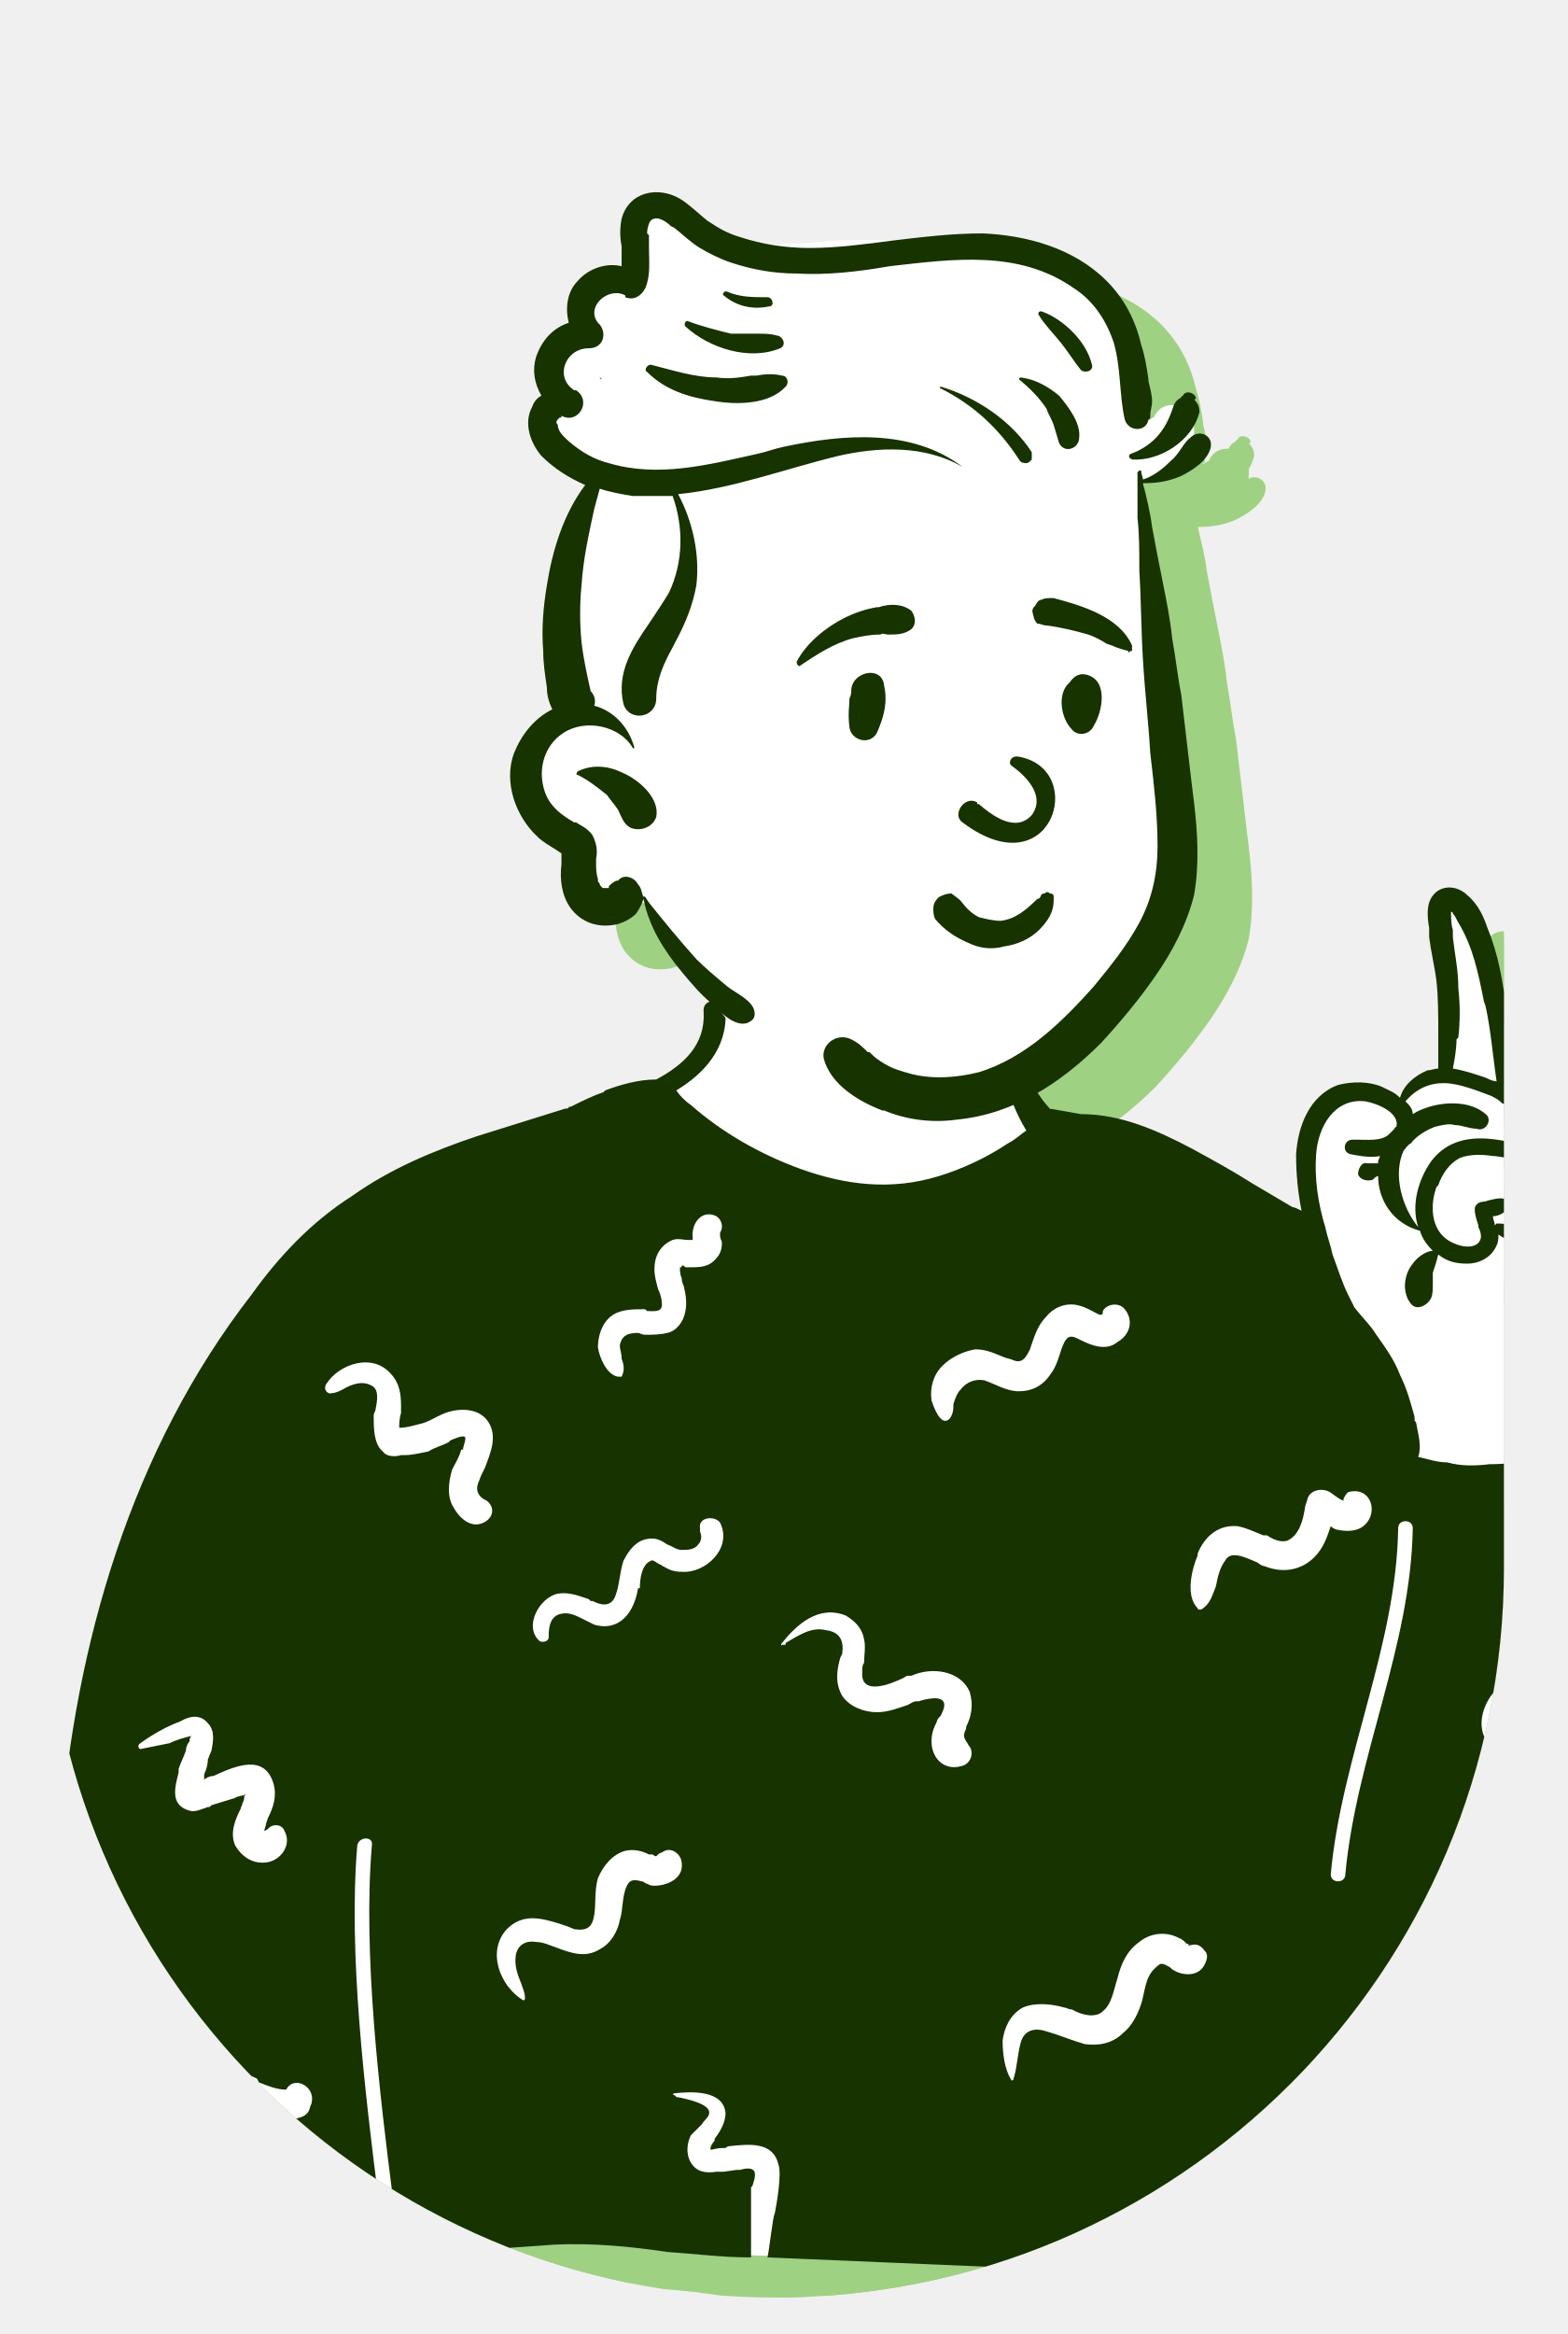
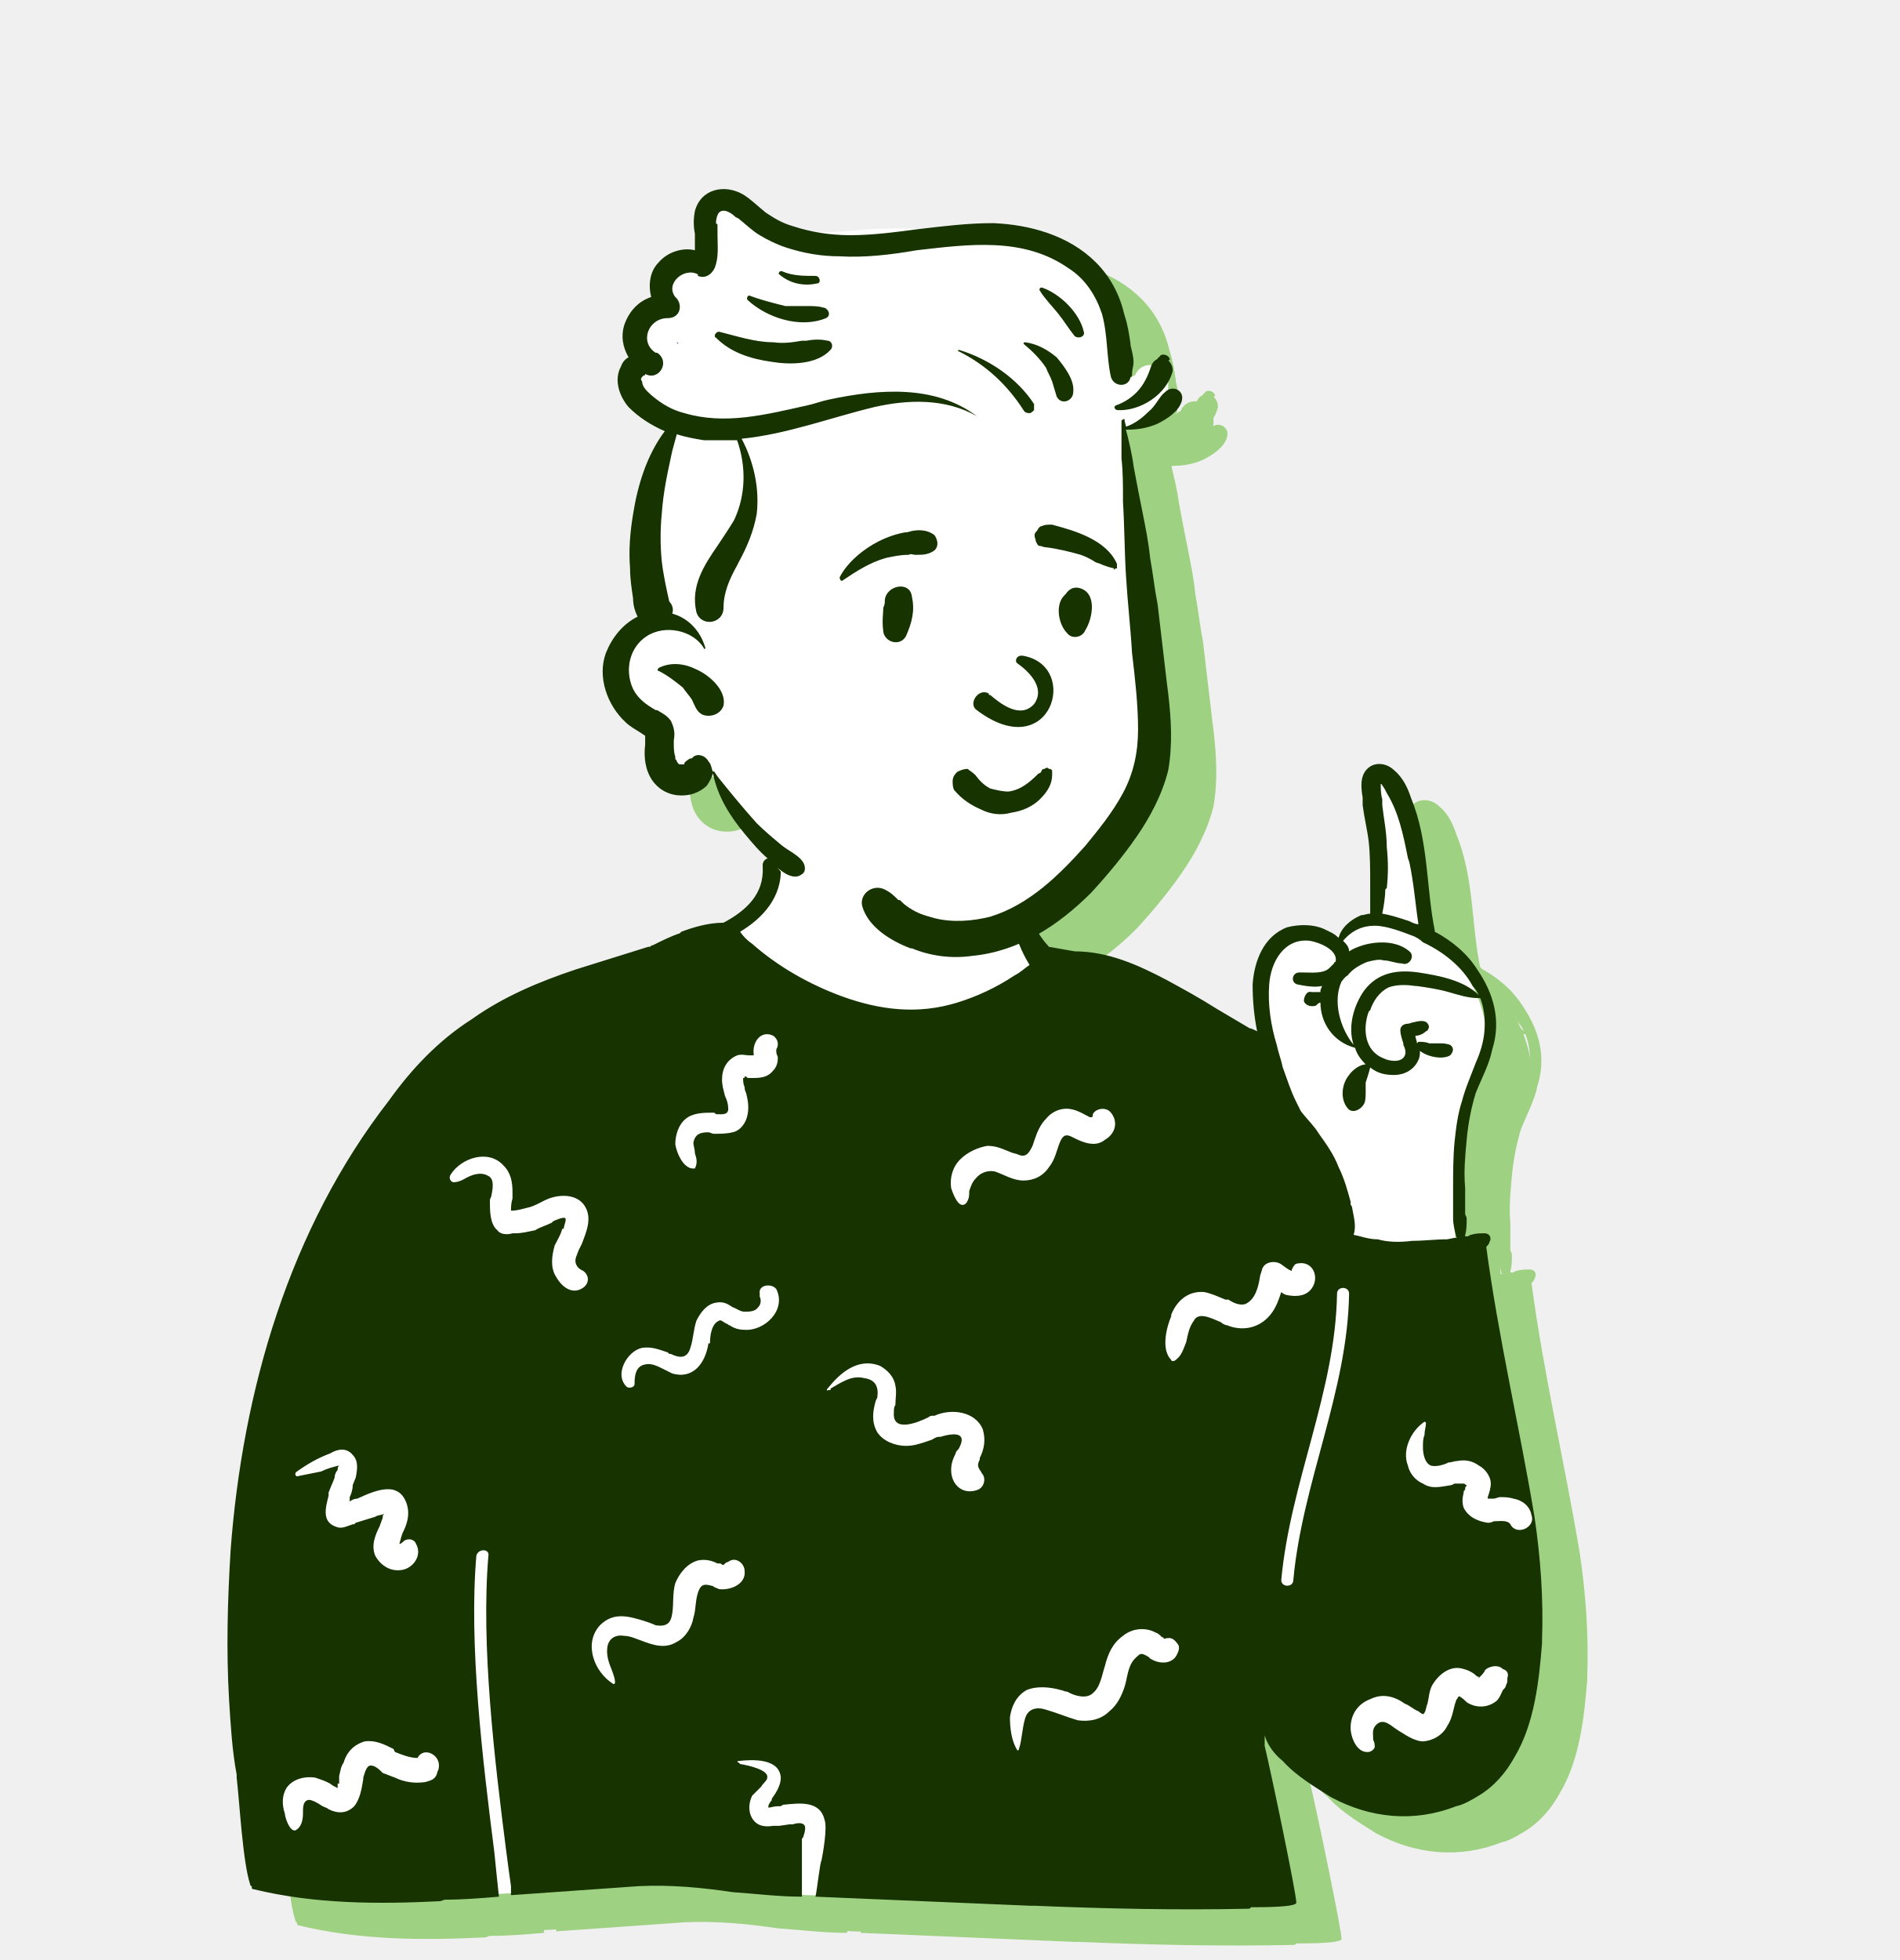
- <svg xmlns="http://www.w3.org/2000/svg" viewBox="0 -90 860 1280" width="860" height="1280">
+ <svg xmlns="http://www.w3.org/2000/svg" viewBox="-120 -110 1260 1300" width="1260" height="1300">
  <style>.k{fill:#163300}.b{fill:#FFFFFF}.ks{stroke:#163300}.bs{stroke:#FFFFFF}.s .k,.s .b{fill:#9FD182}</style>
  <defs>
    <clipPath id="c">
-       <path d="M25 -300H825V770A400 400 0 0 1 25 770Z" />
+       <rect x="-120" y="-110" width="1260" height="1300" />
    </clipPath>
  </defs>
  <g clip-path="url(#c)">
    <g class="s" transform="translate(30 24)">
      <g>
        <g transform="translate(0 459)">
          <path d="M784 98C774 70 782 34 760 10C754 6 751 9 748 15C747 24 743 54 756 54C758 73 757 92 753 111C743 109 736 114 729 118C724 120 718 122 712 121C686 116 678 144 678 166C677 177 676 203 671 214C649 168 603 147 559 137C552 135 546 133 542 128C505 114 523 66 506 38C479 5 447 -4 407 2C371 5 347 41 350 75C350 82 346 89 344 96C319 126 281 139 249 156C140 210 102 250 60 363C40 406 16 447 8 494C-1 549 -1 606 2 662C-4 663 3 705 8 720C10 725 14 729 20 729C31 734 56 756 67 755C104 753 140 756 175 754C213 752 251 745 289 746C356 748 308 752 377 755C421 757 580 733 624 737C659 744 676 732 670 695C668 681 662 649 683 648C693 649 701 659 708 665C774 713 841 678 846 598C856 530 870 514 840 447C744 196 889 230 791 113C783 120 785 102 784 98Z" transform="translate(39 -67)" class="b" stroke="none" />
          <path d="M774 4C769 -1 761 -2 756 3C751 8 752 16 753 22C753 23 753 23 753 24L753 27C754 35 756 43 757 51C758 60 758 70 758 80C758 85 758 90 758 95L758 96C758 97 758 98 758 99C756 99 754 100 752 100C745 103 739 108 737 115C734 112 731 111 727 109C720 106 711 106 703 108C687 114 681 131 680 146C680 157 681 167 683 177C681 176 679 175 678 175L656 162C645 155 634 149 623 143C604 133 584 124 562 124C562 124 545 121 545 121C542 118 540 115 538 112C534 103 532 93 528 84C527 81 522 83 521 85C517 96 520 109 525 119C527 124 529 128 532 133C529 135 526 138 522 140C510 148 497 154 484 158C458 166 433 163 408 154C386 146 365 134 348 119C345 117 342 114 340 111L340 111L340 111C355 102 368 88 367 68C366 60 354 60 355 68C356 86 344 97 329 105C319 105 309 108 301 111L300 112C294 114 288 117 282 120L281 120C281 121 280 121 279 121C263 126 247 131 231 136C207 144 183 154 162 169C140 183 122 202 107 223C41 308 10 415 2 521C0 554 -1 587 1 621C2 637 3 654 6 670L6 672C8 689 10 728 15 743C15 744 16 744 16 744C16 745 16 746 17 746C58 756 100 756 141 754L144 753C156 753 168 752 180 751C179 742 178 732 177 722C169 659 160 584 165 525C166 520 174 520 173 525C168 584 177 660 185 722C186 730 187 737 188 744L188 750C217 748 245 746 273 744C294 743 315 745 335 748C350 749 365 751 381 751C381 749 381 716 381 713L381 713C381 712 382 712 382 711C383 708 384 704 382 703C381 702 378 702 375 703C374 703 374 703 373 703L366 704C365 704 363 704 362 704L362 704C356 705 351 704 348 699C345 694 346 688 348 684C350 682 352 680 354 678C355 676 358 674 358 672C359 667 346 664 340 663L339 662C338 662 338 661 339 661C348 660 366 659 367 672C367 677 364 682 361 686L361 686C361 686 361 687 361 687C360 688 358 691 359 692C359 692 363 691 365 691L367 691C367 691 368 690 369 690C379 689 393 687 396 700C398 705 395 722 394 727L394 727C393 728 391 747 390 751L390 751C436 753 486 755 532 757L535 757C583 759 630 760 677 759L677 759C678 759 678 759 679 758C687 758 709 758 709 755C709 749 693 672 688 651L688 649C688 648 688 647 688 646C688 645 688 645 688 644C690 651 695 657 700 661C709 671 721 678 732 685C758 699 787 702 815 691C820 690 825 687 830 684C840 678 848 669 854 658C867 636 870 608 872 583L872 581C873 553 871 526 867 499C857 439 843 380 835 320C836 319 837 318 837 317C839 314 837 311 834 311C831 311 828 311 825 312C824 312 823 313 823 313C822 313 822 313 821 313L821 312C822 309 822 305 822 301C822 300 821 299 821 298C821 292 821 287 821 281C820 270 821 260 822 249C823 238 825 228 828 218C832 208 837 199 839 189C845 170 840 152 829 136C822 125 812 117 801 111C795 82 797 51 785 22C783 16 780 9 774 4ZM765 13L765 13C765 13 766 13 766 14C767 15 768 17 769 19C777 32 780 47 783 62L784 65C787 79 788 93 790 106C788 106 786 105 784 104C778 102 772 100 766 99C767 94 768 88 768 83L769 82C770 73 770 64 769 55C769 45 767 36 766 27L766 26C766 25 766 24 766 23C765 20 765 16 765 13C765 13 765 13 765 13ZM761 107C753 107 746 110 740 117C742 119 744 121 744 124C747 122 750 121 753 120C763 117 776 117 784 124C788 127 784 134 779 132C775 132 771 130 767 130C764 129 760 130 756 131C751 133 746 136 743 140C741 141 740 143 739 144C733 157 738 175 747 186C743 174 747 160 754 150C763 138 776 136 790 138L790 138C803 140 820 143 830 153C829 151 828 149 826 147C819 134 806 124 793 118C791 116 789 115 787 114C779 111 769 107 761 107ZM691 146C692 131 701 115 718 117C724 118 737 123 735 131C735 131 734 131 734 132C733 133 732 134 731 135C727 139 719 138 713 138C713 138 712 138 711 138L711 138C706 138 705 145 710 146C715 147 721 148 726 147C726 148 725 149 725 150C725 150 725 151 725 151C723 151 721 151 719 151C716 150 714 154 714 157C715 160 719 161 722 160C723 159 724 158 725 158C725 171 733 184 748 188C748 188 748 188 748 188C749 192 752 196 755 199C751 199 746 203 744 206C739 212 738 222 743 228C746 232 752 229 754 225C755 223 755 220 755 217C755 215 755 213 755 211C756 208 757 205 758 201C763 205 768 206 774 206C780 206 787 203 790 196C791 194 791 192 791 190C796 194 806 196 811 193C813 191 814 188 811 186C808 185 806 185 803 185L801 185C800 185 798 185 797 185C795 184 792 184 790 184C790 184 789 185 789 185C789 183 788 182 788 180C790 180 793 179 795 177C796 177 797 175 797 174C796 169 791 170 787 171C786 171 784 172 783 172L783 172C780 172 778 174 778 176C778 179 779 182 780 185C780 185 780 186 780 186C781 188 782 191 781 193C779 198 771 197 767 195C754 190 753 175 757 164L758 163C760 157 764 151 770 148C775 146 782 146 788 147L789 147C796 148 803 149 810 151C817 153 823 155 830 155C830 155 830 155 831 155C833 160 834 166 834 172C834 181 832 189 828 198C825 206 821 215 819 223C816 232 815 241 814 250C813 260 813 271 813 281C813 287 813 292 813 298L813 298C813 299 813 300 813 301C813 305 814 309 815 313C815 313 815 314 816 314C815 314 814 314 814 314L809 315C801 315 794 316 786 316C778 317 770 317 763 315C757 315 752 313 747 312C749 306 747 300 746 294C746 294 746 293 745 292L745 290C743 283 741 275 737 267C734 259 729 252 724 245L724 245L722 242C719 238 715 234 712 230C711 228 710 226 709 224C705 216 703 209 700 201C699 196 697 191 696 186C692 173 690 159 691 146ZM349 192C348 184 354 176 362 180C365 182 366 186 364 189L364 189C364 190 364 190 364 190L364 190C364 191 364 192 365 194L365 195C365 198 364 201 362 203C358 208 353 208 347 208L346 208C346 208 345 208 345 208C344 207 344 207 343 207C343 208 343 208 342 208C342 210 342 212 343 214C343 215 343 216 344 218C345 222 346 227 345 232C344 238 340 243 335 244C331 245 327 245 323 245C321 245 320 244 319 244C314 244 310 245 309 251C309 253 310 255 310 258C311 261 312 264 310 268C310 268 309 268 308 268C302 267 298 258 297 252C297 246 299 239 304 235C309 231 316 231 322 231L322 231C323 231 323 231 324 232C328 232 333 233 332 227C332 225 331 222 330 220C329 216 328 213 328 209C328 202 331 196 338 193C341 192 344 193 346 193L348 193C349 193 349 193 349 193C349 193 349 192 349 192L349 192ZM561 229C554 227 547 230 543 235C539 239 537 244 535 250L534 253C532 257 530 261 525 259C523 258 521 258 519 257C514 255 510 253 504 253C498 254 491 257 486 262C481 267 479 274 480 281L480 281C481 284 485 296 490 291C492 288 492 286 492 283C493 280 494 277 496 275C499 271 504 269 509 270C515 272 521 276 528 276C535 276 541 273 545 267C549 262 550 256 552 251L552 251C554 246 556 245 560 247L562 248C568 251 576 254 582 249C589 245 591 237 586 231C583 227 576 228 574 232C574 233 574 234 573 234C573 234 572 234 572 234C568 232 565 230 561 229ZM183 266C173 255 155 261 148 272C146 275 149 278 151 277C153 277 155 276 157 275C162 272 168 270 173 273C177 275 176 281 175 286C175 287 174 288 174 289L174 290C174 296 174 305 179 309C181 312 186 312 189 311L191 311C195 311 199 310 204 309C207 307 211 306 215 304L216 303C216 303 216 303 216 303C218 302 223 300 224 301C225 302 223 306 223 308C223 308 223 308 222 308C221 312 219 315 217 319C215 326 214 334 218 340C222 347 229 352 236 347C240 344 240 339 236 336C234 335 232 334 231 331C230 328 232 325 233 322L235 318C238 310 242 301 237 293C232 285 221 285 213 288C208 290 204 293 199 294C195 295 192 296 188 296C188 294 188 291 189 288C189 287 189 285 189 284C189 277 188 271 183 266ZM686 336C687 330 694 329 698 331C700 332 703 335 706 336L706 335C707 333 708 331 710 331C721 329 725 342 718 349C714 353 708 353 703 352C702 352 700 351 699 350C697 356 695 362 690 367C683 374 673 376 663 372C662 372 660 371 659 370C652 367 644 363 641 369C638 373 637 378 636 383L636 383C634 388 633 392 629 395C628 396 626 396 626 395C619 388 623 373 626 366L626 365C630 355 638 349 648 350C653 351 657 353 662 355C663 355 663 355 664 355C667 357 671 359 675 358C682 355 684 346 685 339L686 336ZM364 348C361 344 352 345 353 351L353 353C354 355 354 358 352 360C350 363 346 363 343 363C340 363 338 361 335 360C332 358 329 356 324 357C318 358 314 363 311 369C309 375 309 381 307 387C305 394 300 394 294 391L293 391C292 390 292 390 292 390C286 388 281 386 275 387C265 389 256 405 265 413C267 414 270 413 270 411L270 410C270 405 271 399 277 398C281 397 285 399 289 401C291 402 293 403 295 404C309 408 317 397 319 384L320 384C320 379 321 371 326 369C327 368 329 370 331 371C332 371 332 372 333 372C336 374 339 375 343 375C356 376 371 362 364 348ZM744 351C744 346 736 346 736 351C735 416 705 476 699 541C699 546 707 546 707 541C713 476 743 416 744 351ZM398 414C406 404 418 393 433 399C438 402 442 406 443 412C444 416 443 421 443 425C442 426 442 428 442 430C441 443 457 437 465 433C466 432 467 432 468 432L469 432C480 427 496 429 501 441C503 448 502 454 499 460L499 461C497 465 498 466 499 468C500 469 500 470 501 471C503 474 502 479 498 481C488 485 480 478 480 468C480 464 481 461 483 457C483 456 484 455 485 454C486 452 487 450 487 448C487 442 476 445 473 446L472 446C470 446 469 447 467 448C461 450 456 452 450 452C443 452 435 449 431 443C427 436 428 429 430 422L431 420C432 413 430 408 422 407C414 405 407 410 400 414C400 414 400 415 400 415L398 415C398 416 397 415 398 414ZM795 437C795 436 794 436 794 436C785 442 779 455 783 465C784 470 788 475 793 477C799 481 805 479 812 478L814 477C816 477 818 477 820 477C821 477 821 478 822 478C822 479 821 479 821 480L821 481C820 482 820 482 820 483C819 487 819 490 820 493C823 499 829 502 836 503C837 503 838 503 840 502C844 502 849 501 851 504C855 512 868 506 865 498C864 492 859 488 853 487C850 486 847 486 844 486C843 486 841 487 840 487L839 487C839 487 839 487 838 487C837 487 836 487 836 487L836 486C836 486 836 486 836 486C837 483 838 480 838 477C838 472 834 467 830 465C826 462 821 461 816 462C814 462 812 463 810 463C806 465 801 466 798 465C794 463 793 457 793 453C793 450 793 447 794 445C794 442 795 439 795 437ZM68 457C73 454 79 453 83 458C87 462 86 468 85 473L83 478C83 481 82 484 81 486C81 487 81 488 81 489C82 488 84 487 86 487C99 481 114 475 119 491C121 498 119 504 116 510L115 513C115 514 114 516 114 517C114 517 114 517 114 517C115 517 116 516 117 515L117 515C120 513 124 514 125 517C129 524 124 532 117 534C109 536 102 532 98 525C95 518 98 511 101 505C101 504 102 503 102 502L102 502C103 500 103 499 103 498L104 497C102 498 99 498 98 499L85 503L84 504C84 504 83 504 83 504C80 505 76 507 73 506C62 503 65 493 67 485L67 483C68 480 70 476 71 473C71 471 72 469 73 468C73 467 73 466 74 465C70 466 66 467 62 469C57 470 52 471 47 472C45 473 44 470 46 469C53 464 60 460 68 457ZM332 529C337 525 343 530 343 535C344 544 333 548 326 547C324 546 323 546 322 545C318 544 315 543 313 547C310 553 311 560 309 566C308 572 304 579 298 582C290 587 282 584 274 581C271 580 267 578 263 578C257 577 253 580 252 585C251 591 253 596 255 601C256 604 257 606 257 609C257 609 257 610 256 610C243 602 236 583 247 571C256 562 266 565 276 568C279 569 282 570 284 571L284 571C291 572 294 570 295 563C296 557 295 550 297 543C300 536 305 530 312 528C317 527 321 528 325 530L327 530C327 530 328 531 329 531L330 530C330 530 331 529 332 529ZM616 576C609 572 600 573 594 578C587 583 584 590 582 598C580 604 579 612 574 616C570 620 562 618 557 615C555 615 554 614 553 614C546 612 537 611 530 614C523 618 520 625 519 632C519 639 520 648 524 654C524 654 525 654 525 653C527 647 527 640 529 633C531 626 537 625 543 627C550 629 557 632 564 634C571 635 579 634 585 628C590 624 593 618 595 612C597 606 597 598 602 593C603 592 605 590 606 590C608 590 609 591 611 592C611 592 612 593 612 593C618 597 627 597 630 590C631 588 632 585 630 583C627 579 625 579 621 580C621 579 621 579 620 579L620 579C619 578 617 576 616 576ZM835 600C838 598 843 597 846 600C849 601 850 603 849 606L849 606L849 608C849 609 848 611 848 611C848 612 847 613 846 614C845 616 844 619 842 621C836 626 828 626 822 622C821 621 819 619 817 618C817 618 817 618 816 619C816 620 815 620 815 621C813 626 813 632 809 638C806 644 799 648 792 648C786 647 782 644 777 641L774 639L774 639C770 636 766 633 762 637C759 640 760 643 760 647C761 649 761 650 761 652C760 654 758 655 757 655C749 656 745 645 745 639C745 630 750 623 758 620C766 616 774 618 781 623C784 624 787 627 790 628C791 629 793 630 793 630C795 629 795 625 796 623L796 623C797 619 797 615 799 611C803 604 811 597 820 600C824 601 827 603 829 605L830 605C830 605 830 605 830 605L830 606C832 604 834 602 834 601L835 600ZM111 655L110 653C104 650 98 647 91 648C84 650 79 655 77 662C75 665 75 667 74 671C74 672 74 674 74 676L73 676C73 677 73 678 73 679C71 678 69 677 68 676L66 675C64 674 61 673 58 672C51 671 43 673 39 679C36 684 36 690 38 696L38 696C38 698 41 708 45 707C49 705 50 700 50 696L50 696C50 696 50 695 50 695C50 692 50 688 53 687C55 686 60 689 63 691C65 692 66 692 67 693C73 696 79 696 84 691C88 686 89 679 90 673L90 672C91 669 92 664 95 664C98 664 101 667 103 669C106 670 108 671 111 672C117 675 124 676 131 675C135 674 138 673 139 669C139 668 140 667 140 666C142 657 130 651 126 659C121 659 116 657 111 655Z" transform="translate(31 -62)" class="k" fill-rule="evenodd" stroke="none" />
        </g>
      </g>
      <g transform="translate(225 0)">
        <g>
          <g>
            <path d="M361 120C361 108 344 103 339 115C338 115 338 115 338 116C339 114 336 117 335 117C335 117 335 117 334 117C331 87 320 55 291 39C252 20 206 16 163 18C141 20 116 23 96 12C90 9 85 3 78 1C56 -5 47 17 50 36C40 36 31 41 27 49C25 54 25 60 23 65C17 77 8 87 13 102C4 112 9 127 16 137C20 142 24 147 26 152C29 158 25 164 23 169C7 206 8 247 17 285C0 292 -5 315 6 329C10 334 14 336 19 339C26 343 21 358 23 365C26 382 41 392 57 381C66 380 74 408 81 415C86 421 91 426 96 431C112 471 192 492 232 490C274 485 302 450 326 418C338 402 346 383 348 362C351 342 350 321 348 300C344 257 338 194 333 149C348 148 362 135 361 120L361 120Z" transform="translate(69 24)" class="b" stroke="none" />
            <path d="M0 0C0 0 0 1 1 1C1 1 1 1 1 1C1 0 0 0 0 0" transform="translate(104 117)" fill="#4F66AF" stroke="none" />
            <path d="M1 1C1 1 0 0 0 0C0 0 0 0 0 0C0 0 1 1 1 1" transform="translate(103 118)" fill="#4F66AF" stroke="none" />
            <path d="M93 4C81 -3 65 0 61 15C60 20 60 25 61 30C61 34 61 37 61 41C53 39 43 42 37 49C31 55 30 64 32 72C23 75 17 82 14 91C12 98 13 105 17 112C15 113 13 115 12 118C7 127 11 138 17 145C24 152 32 157 41 161C29 177 23 197 20 216C18 228 17 240 18 252C18 259 19 265 20 272L20 272C20 276 21 280 23 284C13 289 6 298 2 308C-4 324 3 343 15 354C18 357 22 359 25 361L28 363C28 364 28 366 28 368L28 369C27 377 28 386 33 393C39 401 48 404 58 402C62 401 66 399 69 396C71 393 72 391 73 388C76 403 84 416 94 428C99 434 104 440 110 445L110 446C111 446 112 447 112 447C117 452 124 458 130 456C132 455 134 454 134 451C134 444 124 440 119 436C113 431 107 426 102 421C93 411 84 400 76 390L74 387C73 386 73 387 73 387C72 385 72 382 70 380C68 376 62 374 59 378L58 378C56 379 55 380 54 381L54 382C54 382 54 382 53 382L53 382C53 382 53 382 53 382C53 382 52 382 52 382L51 382L51 382C50 382 49 380 49 380C49 379 48 379 48 378L48 377C47 374 47 371 47 368L47 366C48 361 47 357 45 353C42 349 39 348 36 346L35 346C28 342 23 338 20 332C14 319 18 304 29 297C41 289 60 293 67 305C67 306 68 305 68 305C65 294 57 285 46 282C47 279 46 276 44 274C42 265 40 256 39 247C38 237 38 226 39 216C40 201 43 188 46 174L49 163C55 165 61 166 67 167C74 167 82 167 89 167C95 184 95 203 87 220C84 225 80 231 76 237C67 250 58 264 62 281C65 291 80 289 80 278C80 268 84 259 89 250L90 248C96 237 100 227 102 216C104 199 100 181 92 166C122 163 151 152 180 145C202 140 227 139 248 151C248 151 248 151 248 151C220 130 183 133 150 140C145 141 140 143 135 144C108 150 81 157 54 149C46 147 39 143 32 137C30 135 26 132 26 128C25 127 25 126 26 125C27 124 27 124 27 124C28 124 28 124 28 123C37 128 45 115 36 109L35 109C24 102 30 86 43 86L43 86C51 86 53 78 49 73L48 72C41 63 54 52 63 57L63 58C68 60 72 57 74 53C77 46 76 38 76 31C76 29 76 26 76 24L75 23C75 20 76 17 77 16C80 13 85 16 88 19L90 20C95 24 99 28 104 31C109 34 115 37 121 39C133 43 145 45 157 45C173 46 191 44 208 41C243 37 279 32 309 53C320 60 327 71 331 83C335 97 334 112 337 125C339 132 349 132 350 125C351 125 351 124 351 123C351 120 352 118 352 115C352 112 351 108 350 104L350 103C349 96 348 90 346 84C343 71 337 59 327 49C309 31 283 24 259 23C242 23 226 25 209 27C194 29 179 31 164 31C151 31 138 29 126 25C119 23 114 20 108 16C103 12 98 7 93 4ZM119 55C117 54 116 57 117 57C124 63 133 65 142 63C145 63 144 58 141 58C133 58 126 58 119 55ZM292 66C290 65 289 67 290 68C293 73 298 78 302 83C306 88 309 93 313 98C316 100 320 98 319 95C316 82 303 70 292 66ZM96 74C95 73 96 71 97 71C105 74 113 76 121 78C126 78 131 78 136 78C139 78 143 78 146 79C149 79 152 84 148 86C131 93 109 86 96 74ZM75 99C73 98 75 95 77 95C89 98 101 102 113 102C120 103 126 102 132 101L135 101C140 100 145 100 149 101C152 101 153 105 151 107C142 117 124 117 112 115C98 113 85 109 75 99ZM280 102L280 102C279 102 279 103 279 103C285 108 290 113 294 119C295 122 297 125 298 128C299 131 300 135 301 138C304 144 312 141 312 135C313 127 306 118 301 112C295 107 288 103 280 102ZM236 107C236 107 235 108 236 108C254 117 268 130 279 147C280 149 282 149 283 149C284 149 285 148 285 148L286 147C286 146 286 144 286 143C275 126 256 113 236 107ZM369 112C370 109 375 110 376 113L376 113C376 114 376 114 375 114C377 116 378 118 378 121C374 137 356 148 341 147C339 146 339 145 340 144C346 142 352 138 356 133C360 128 362 123 364 117C365 115 366 114 368 113C368 113 368 112 369 112ZM373 135C378 130 386 134 384 141C382 148 374 153 368 156C361 159 355 160 347 160L347 160C349 168 351 176 352 184C354 195 356 205 358 215C360 225 362 235 363 245C365 256 366 266 368 276C370 293 372 310 374 327L375 335C377 352 378 369 375 386C371 402 363 417 354 430C345 443 335 455 324 467C302 489 276 506 245 509C231 511 217 509 205 504L204 504C191 499 176 490 172 476C170 468 179 461 187 465C191 467 193 469 196 472L197 472C199 474 200 475 203 477C209 481 213 482 220 484C232 487 245 486 257 483C283 475 303 455 320 436C329 425 338 414 345 401C352 388 355 374 355 359C355 342 353 325 351 308C350 291 348 274 347 257C346 241 346 224 345 208L345 205C345 197 345 188 344 179C344 177 344 175 344 173C344 167 344 160 344 154C345 153 345 153 346 153C346 155 347 157 347 158C347 158 347 158 347 158C353 156 358 152 362 148C367 144 369 138 373 135ZM37 318C45 314 54 315 62 319L62 319C71 323 82 333 80 343C78 349 71 351 66 349C62 347 61 343 59 339C57 336 55 334 53 331C48 327 43 323 37 320C36 320 36 319 37 318Z" transform="translate(55 15)" class="k" fill-rule="evenodd" stroke="none" />
          </g>
        </g>
        <g transform="translate(159 186)">
          <g>
            <path d="M141 0L139 0C138 0 136 0 134 1C133 1 132 2 131 4C129 6 129 7 130 10C130 11 131 13 132 14C134 14 135 15 137 15C145 16 153 18 160 20C163 21 167 23 170 25L173 26C175 27 178 28 182 29C182 29 182 30 182 30C183 29 183 29 184 29L184 29C184 28 184 28 184 26C177 10 156 4 141 0ZM44 5L45 5C51 3 58 3 63 7C65 10 66 14 63 17C59 20 55 20 50 20C49 20 47 19 46 20C40 20 36 21 31 22C20 25 11 31 2 37C1 38 0 36 0 35C5 25 16 16 26 11C32 8 38 6 44 5ZM30 50C31 40 47 37 48 48C50 57 48 65 44 74C40 81 30 78 29 71C28 63 29 59 29 55C30 53 30 52 30 50ZM159 42C155 41 152 43 150 46C150 46 150 46 149 47C143 53 145 66 151 72C154 76 161 75 163 70C168 62 171 45 159 42ZM129 119C137 108 125 97 118 92C116 91 117 86 122 87C160 94 140 160 91 123C85 119 92 108 99 112C99 113 99 113 100 113C107 119 120 129 129 119ZM94 189C87 186 81 182 76 176C75 174 75 172 75 170C75 167 77 165 78 164C80 163 82 162 85 162C86 163 88 164 90 166L90 166C93 170 96 173 100 175C104 176 108 177 112 177C120 176 126 171 132 165C133 165 134 164 134 163C135 162 135 162 136 162C137 161 138 161 139 162C140 162 140 162 141 163C141 164 141 165 141 166C141 172 138 177 133 182C128 187 121 190 114 191C107 193 100 192 94 189Z" transform="translate(53 52)" class="k" fill-rule="evenodd" stroke="none" />
          </g>
        </g>
      </g>
    </g>
    <g>
      <g transform="translate(0 459)">
        <path d="M784 98C774 70 782 34 760 10C754 6 751 9 748 15C747 24 743 54 756 54C758 73 757 92 753 111C743 109 736 114 729 118C724 120 718 122 712 121C686 116 678 144 678 166C677 177 676 203 671 214C649 168 603 147 559 137C552 135 546 133 542 128C505 114 523 66 506 38C479 5 447 -4 407 2C371 5 347 41 350 75C350 82 346 89 344 96C319 126 281 139 249 156C140 210 102 250 60 363C40 406 16 447 8 494C-1 549 -1 606 2 662C-4 663 3 705 8 720C10 725 14 729 20 729C31 734 56 756 67 755C104 753 140 756 175 754C213 752 251 745 289 746C356 748 308 752 377 755C421 757 580 733 624 737C659 744 676 732 670 695C668 681 662 649 683 648C693 649 701 659 708 665C774 713 841 678 846 598C856 530 870 514 840 447C744 196 889 230 791 113C783 120 785 102 784 98Z" transform="translate(39 -67)" class="b" stroke="none" />
        <path d="M774 4C769 -1 761 -2 756 3C751 8 752 16 753 22C753 23 753 23 753 24L753 27C754 35 756 43 757 51C758 60 758 70 758 80C758 85 758 90 758 95L758 96C758 97 758 98 758 99C756 99 754 100 752 100C745 103 739 108 737 115C734 112 731 111 727 109C720 106 711 106 703 108C687 114 681 131 680 146C680 157 681 167 683 177C681 176 679 175 678 175L656 162C645 155 634 149 623 143C604 133 584 124 562 124C562 124 545 121 545 121C542 118 540 115 538 112C534 103 532 93 528 84C527 81 522 83 521 85C517 96 520 109 525 119C527 124 529 128 532 133C529 135 526 138 522 140C510 148 497 154 484 158C458 166 433 163 408 154C386 146 365 134 348 119C345 117 342 114 340 111L340 111L340 111C355 102 368 88 367 68C366 60 354 60 355 68C356 86 344 97 329 105C319 105 309 108 301 111L300 112C294 114 288 117 282 120L281 120C281 121 280 121 279 121C263 126 247 131 231 136C207 144 183 154 162 169C140 183 122 202 107 223C41 308 10 415 2 521C0 554 -1 587 1 621C2 637 3 654 6 670L6 672C8 689 10 728 15 743C15 744 16 744 16 744C16 745 16 746 17 746C58 756 100 756 141 754L144 753C156 753 168 752 180 751C179 742 178 732 177 722C169 659 160 584 165 525C166 520 174 520 173 525C168 584 177 660 185 722C186 730 187 737 188 744L188 750C217 748 245 746 273 744C294 743 315 745 335 748C350 749 365 751 381 751C381 749 381 716 381 713L381 713C381 712 382 712 382 711C383 708 384 704 382 703C381 702 378 702 375 703C374 703 374 703 373 703L366 704C365 704 363 704 362 704L362 704C356 705 351 704 348 699C345 694 346 688 348 684C350 682 352 680 354 678C355 676 358 674 358 672C359 667 346 664 340 663L339 662C338 662 338 661 339 661C348 660 366 659 367 672C367 677 364 682 361 686L361 686C361 686 361 687 361 687C360 688 358 691 359 692C359 692 363 691 365 691L367 691C367 691 368 690 369 690C379 689 393 687 396 700C398 705 395 722 394 727L394 727C393 728 391 747 390 751L390 751C436 753 486 755 532 757L535 757C583 759 630 760 677 759L677 759C678 759 678 759 679 758C687 758 709 758 709 755C709 749 693 672 688 651L688 649C688 648 688 647 688 646C688 645 688 645 688 644C690 651 695 657 700 661C709 671 721 678 732 685C758 699 787 702 815 691C820 690 825 687 830 684C840 678 848 669 854 658C867 636 870 608 872 583L872 581C873 553 871 526 867 499C857 439 843 380 835 320C836 319 837 318 837 317C839 314 837 311 834 311C831 311 828 311 825 312C824 312 823 313 823 313C822 313 822 313 821 313L821 312C822 309 822 305 822 301C822 300 821 299 821 298C821 292 821 287 821 281C820 270 821 260 822 249C823 238 825 228 828 218C832 208 837 199 839 189C845 170 840 152 829 136C822 125 812 117 801 111C795 82 797 51 785 22C783 16 780 9 774 4ZM765 13L765 13C765 13 766 13 766 14C767 15 768 17 769 19C777 32 780 47 783 62L784 65C787 79 788 93 790 106C788 106 786 105 784 104C778 102 772 100 766 99C767 94 768 88 768 83L769 82C770 73 770 64 769 55C769 45 767 36 766 27L766 26C766 25 766 24 766 23C765 20 765 16 765 13C765 13 765 13 765 13ZM761 107C753 107 746 110 740 117C742 119 744 121 744 124C747 122 750 121 753 120C763 117 776 117 784 124C788 127 784 134 779 132C775 132 771 130 767 130C764 129 760 130 756 131C751 133 746 136 743 140C741 141 740 143 739 144C733 157 738 175 747 186C743 174 747 160 754 150C763 138 776 136 790 138L790 138C803 140 820 143 830 153C829 151 828 149 826 147C819 134 806 124 793 118C791 116 789 115 787 114C779 111 769 107 761 107ZM691 146C692 131 701 115 718 117C724 118 737 123 735 131C735 131 734 131 734 132C733 133 732 134 731 135C727 139 719 138 713 138C713 138 712 138 711 138L711 138C706 138 705 145 710 146C715 147 721 148 726 147C726 148 725 149 725 150C725 150 725 151 725 151C723 151 721 151 719 151C716 150 714 154 714 157C715 160 719 161 722 160C723 159 724 158 725 158C725 171 733 184 748 188C748 188 748 188 748 188C749 192 752 196 755 199C751 199 746 203 744 206C739 212 738 222 743 228C746 232 752 229 754 225C755 223 755 220 755 217C755 215 755 213 755 211C756 208 757 205 758 201C763 205 768 206 774 206C780 206 787 203 790 196C791 194 791 192 791 190C796 194 806 196 811 193C813 191 814 188 811 186C808 185 806 185 803 185L801 185C800 185 798 185 797 185C795 184 792 184 790 184C790 184 789 185 789 185C789 183 788 182 788 180C790 180 793 179 795 177C796 177 797 175 797 174C796 169 791 170 787 171C786 171 784 172 783 172L783 172C780 172 778 174 778 176C778 179 779 182 780 185C780 185 780 186 780 186C781 188 782 191 781 193C779 198 771 197 767 195C754 190 753 175 757 164L758 163C760 157 764 151 770 148C775 146 782 146 788 147L789 147C796 148 803 149 810 151C817 153 823 155 830 155C830 155 830 155 831 155C833 160 834 166 834 172C834 181 832 189 828 198C825 206 821 215 819 223C816 232 815 241 814 250C813 260 813 271 813 281C813 287 813 292 813 298L813 298C813 299 813 300 813 301C813 305 814 309 815 313C815 313 815 314 816 314C815 314 814 314 814 314L809 315C801 315 794 316 786 316C778 317 770 317 763 315C757 315 752 313 747 312C749 306 747 300 746 294C746 294 746 293 745 292L745 290C743 283 741 275 737 267C734 259 729 252 724 245L724 245L722 242C719 238 715 234 712 230C711 228 710 226 709 224C705 216 703 209 700 201C699 196 697 191 696 186C692 173 690 159 691 146ZM349 192C348 184 354 176 362 180C365 182 366 186 364 189L364 189C364 190 364 190 364 190L364 190C364 191 364 192 365 194L365 195C365 198 364 201 362 203C358 208 353 208 347 208L346 208C346 208 345 208 345 208C344 207 344 207 343 207C343 208 343 208 342 208C342 210 342 212 343 214C343 215 343 216 344 218C345 222 346 227 345 232C344 238 340 243 335 244C331 245 327 245 323 245C321 245 320 244 319 244C314 244 310 245 309 251C309 253 310 255 310 258C311 261 312 264 310 268C310 268 309 268 308 268C302 267 298 258 297 252C297 246 299 239 304 235C309 231 316 231 322 231L322 231C323 231 323 231 324 232C328 232 333 233 332 227C332 225 331 222 330 220C329 216 328 213 328 209C328 202 331 196 338 193C341 192 344 193 346 193L348 193C349 193 349 193 349 193C349 193 349 192 349 192L349 192ZM561 229C554 227 547 230 543 235C539 239 537 244 535 250L534 253C532 257 530 261 525 259C523 258 521 258 519 257C514 255 510 253 504 253C498 254 491 257 486 262C481 267 479 274 480 281L480 281C481 284 485 296 490 291C492 288 492 286 492 283C493 280 494 277 496 275C499 271 504 269 509 270C515 272 521 276 528 276C535 276 541 273 545 267C549 262 550 256 552 251L552 251C554 246 556 245 560 247L562 248C568 251 576 254 582 249C589 245 591 237 586 231C583 227 576 228 574 232C574 233 574 234 573 234C573 234 572 234 572 234C568 232 565 230 561 229ZM183 266C173 255 155 261 148 272C146 275 149 278 151 277C153 277 155 276 157 275C162 272 168 270 173 273C177 275 176 281 175 286C175 287 174 288 174 289L174 290C174 296 174 305 179 309C181 312 186 312 189 311L191 311C195 311 199 310 204 309C207 307 211 306 215 304L216 303C216 303 216 303 216 303C218 302 223 300 224 301C225 302 223 306 223 308C223 308 223 308 222 308C221 312 219 315 217 319C215 326 214 334 218 340C222 347 229 352 236 347C240 344 240 339 236 336C234 335 232 334 231 331C230 328 232 325 233 322L235 318C238 310 242 301 237 293C232 285 221 285 213 288C208 290 204 293 199 294C195 295 192 296 188 296C188 294 188 291 189 288C189 287 189 285 189 284C189 277 188 271 183 266ZM686 336C687 330 694 329 698 331C700 332 703 335 706 336L706 335C707 333 708 331 710 331C721 329 725 342 718 349C714 353 708 353 703 352C702 352 700 351 699 350C697 356 695 362 690 367C683 374 673 376 663 372C662 372 660 371 659 370C652 367 644 363 641 369C638 373 637 378 636 383L636 383C634 388 633 392 629 395C628 396 626 396 626 395C619 388 623 373 626 366L626 365C630 355 638 349 648 350C653 351 657 353 662 355C663 355 663 355 664 355C667 357 671 359 675 358C682 355 684 346 685 339L686 336ZM364 348C361 344 352 345 353 351L353 353C354 355 354 358 352 360C350 363 346 363 343 363C340 363 338 361 335 360C332 358 329 356 324 357C318 358 314 363 311 369C309 375 309 381 307 387C305 394 300 394 294 391L293 391C292 390 292 390 292 390C286 388 281 386 275 387C265 389 256 405 265 413C267 414 270 413 270 411L270 410C270 405 271 399 277 398C281 397 285 399 289 401C291 402 293 403 295 404C309 408 317 397 319 384L320 384C320 379 321 371 326 369C327 368 329 370 331 371C332 371 332 372 333 372C336 374 339 375 343 375C356 376 371 362 364 348ZM744 351C744 346 736 346 736 351C735 416 705 476 699 541C699 546 707 546 707 541C713 476 743 416 744 351ZM398 414C406 404 418 393 433 399C438 402 442 406 443 412C444 416 443 421 443 425C442 426 442 428 442 430C441 443 457 437 465 433C466 432 467 432 468 432L469 432C480 427 496 429 501 441C503 448 502 454 499 460L499 461C497 465 498 466 499 468C500 469 500 470 501 471C503 474 502 479 498 481C488 485 480 478 480 468C480 464 481 461 483 457C483 456 484 455 485 454C486 452 487 450 487 448C487 442 476 445 473 446L472 446C470 446 469 447 467 448C461 450 456 452 450 452C443 452 435 449 431 443C427 436 428 429 430 422L431 420C432 413 430 408 422 407C414 405 407 410 400 414C400 414 400 415 400 415L398 415C398 416 397 415 398 414ZM795 437C795 436 794 436 794 436C785 442 779 455 783 465C784 470 788 475 793 477C799 481 805 479 812 478L814 477C816 477 818 477 820 477C821 477 821 478 822 478C822 479 821 479 821 480L821 481C820 482 820 482 820 483C819 487 819 490 820 493C823 499 829 502 836 503C837 503 838 503 840 502C844 502 849 501 851 504C855 512 868 506 865 498C864 492 859 488 853 487C850 486 847 486 844 486C843 486 841 487 840 487L839 487C839 487 839 487 838 487C837 487 836 487 836 487L836 486C836 486 836 486 836 486C837 483 838 480 838 477C838 472 834 467 830 465C826 462 821 461 816 462C814 462 812 463 810 463C806 465 801 466 798 465C794 463 793 457 793 453C793 450 793 447 794 445C794 442 795 439 795 437ZM68 457C73 454 79 453 83 458C87 462 86 468 85 473L83 478C83 481 82 484 81 486C81 487 81 488 81 489C82 488 84 487 86 487C99 481 114 475 119 491C121 498 119 504 116 510L115 513C115 514 114 516 114 517C114 517 114 517 114 517C115 517 116 516 117 515L117 515C120 513 124 514 125 517C129 524 124 532 117 534C109 536 102 532 98 525C95 518 98 511 101 505C101 504 102 503 102 502L102 502C103 500 103 499 103 498L104 497C102 498 99 498 98 499L85 503L84 504C84 504 83 504 83 504C80 505 76 507 73 506C62 503 65 493 67 485L67 483C68 480 70 476 71 473C71 471 72 469 73 468C73 467 73 466 74 465C70 466 66 467 62 469C57 470 52 471 47 472C45 473 44 470 46 469C53 464 60 460 68 457ZM332 529C337 525 343 530 343 535C344 544 333 548 326 547C324 546 323 546 322 545C318 544 315 543 313 547C310 553 311 560 309 566C308 572 304 579 298 582C290 587 282 584 274 581C271 580 267 578 263 578C257 577 253 580 252 585C251 591 253 596 255 601C256 604 257 606 257 609C257 609 257 610 256 610C243 602 236 583 247 571C256 562 266 565 276 568C279 569 282 570 284 571L284 571C291 572 294 570 295 563C296 557 295 550 297 543C300 536 305 530 312 528C317 527 321 528 325 530L327 530C327 530 328 531 329 531L330 530C330 530 331 529 332 529ZM616 576C609 572 600 573 594 578C587 583 584 590 582 598C580 604 579 612 574 616C570 620 562 618 557 615C555 615 554 614 553 614C546 612 537 611 530 614C523 618 520 625 519 632C519 639 520 648 524 654C524 654 525 654 525 653C527 647 527 640 529 633C531 626 537 625 543 627C550 629 557 632 564 634C571 635 579 634 585 628C590 624 593 618 595 612C597 606 597 598 602 593C603 592 605 590 606 590C608 590 609 591 611 592C611 592 612 593 612 593C618 597 627 597 630 590C631 588 632 585 630 583C627 579 625 579 621 580C621 579 621 579 620 579L620 579C619 578 617 576 616 576ZM835 600C838 598 843 597 846 600C849 601 850 603 849 606L849 606L849 608C849 609 848 611 848 611C848 612 847 613 846 614C845 616 844 619 842 621C836 626 828 626 822 622C821 621 819 619 817 618C817 618 817 618 816 619C816 620 815 620 815 621C813 626 813 632 809 638C806 644 799 648 792 648C786 647 782 644 777 641L774 639L774 639C770 636 766 633 762 637C759 640 760 643 760 647C761 649 761 650 761 652C760 654 758 655 757 655C749 656 745 645 745 639C745 630 750 623 758 620C766 616 774 618 781 623C784 624 787 627 790 628C791 629 793 630 793 630C795 629 795 625 796 623L796 623C797 619 797 615 799 611C803 604 811 597 820 600C824 601 827 603 829 605L830 605C830 605 830 605 830 605L830 606C832 604 834 602 834 601L835 600ZM111 655L110 653C104 650 98 647 91 648C84 650 79 655 77 662C75 665 75 667 74 671C74 672 74 674 74 676L73 676C73 677 73 678 73 679C71 678 69 677 68 676L66 675C64 674 61 673 58 672C51 671 43 673 39 679C36 684 36 690 38 696L38 696C38 698 41 708 45 707C49 705 50 700 50 696L50 696C50 696 50 695 50 695C50 692 50 688 53 687C55 686 60 689 63 691C65 692 66 692 67 693C73 696 79 696 84 691C88 686 89 679 90 673L90 672C91 669 92 664 95 664C98 664 101 667 103 669C106 670 108 671 111 672C117 675 124 676 131 675C135 674 138 673 139 669C139 668 140 667 140 666C142 657 130 651 126 659C121 659 116 657 111 655Z" transform="translate(31 -62)" class="k" fill-rule="evenodd" stroke="none" />
      </g>
    </g>
    <g transform="translate(225 0)">
      <g>
        <g>
          <path d="M361 120C361 108 344 103 339 115C338 115 338 115 338 116C339 114 336 117 335 117C335 117 335 117 334 117C331 87 320 55 291 39C252 20 206 16 163 18C141 20 116 23 96 12C90 9 85 3 78 1C56 -5 47 17 50 36C40 36 31 41 27 49C25 54 25 60 23 65C17 77 8 87 13 102C4 112 9 127 16 137C20 142 24 147 26 152C29 158 25 164 23 169C7 206 8 247 17 285C0 292 -5 315 6 329C10 334 14 336 19 339C26 343 21 358 23 365C26 382 41 392 57 381C66 380 74 408 81 415C86 421 91 426 96 431C112 471 192 492 232 490C274 485 302 450 326 418C338 402 346 383 348 362C351 342 350 321 348 300C344 257 338 194 333 149C348 148 362 135 361 120L361 120Z" transform="translate(69 24)" class="b" stroke="none" />
          <path d="M0 0C0 0 0 1 1 1C1 1 1 1 1 1C1 0 0 0 0 0" transform="translate(104 117)" fill="#4F66AF" stroke="none" />
          <path d="M1 1C1 1 0 0 0 0C0 0 0 0 0 0C0 0 1 1 1 1" transform="translate(103 118)" fill="#4F66AF" stroke="none" />
          <path d="M93 4C81 -3 65 0 61 15C60 20 60 25 61 30C61 34 61 37 61 41C53 39 43 42 37 49C31 55 30 64 32 72C23 75 17 82 14 91C12 98 13 105 17 112C15 113 13 115 12 118C7 127 11 138 17 145C24 152 32 157 41 161C29 177 23 197 20 216C18 228 17 240 18 252C18 259 19 265 20 272L20 272C20 276 21 280 23 284C13 289 6 298 2 308C-4 324 3 343 15 354C18 357 22 359 25 361L28 363C28 364 28 366 28 368L28 369C27 377 28 386 33 393C39 401 48 404 58 402C62 401 66 399 69 396C71 393 72 391 73 388C76 403 84 416 94 428C99 434 104 440 110 445L110 446C111 446 112 447 112 447C117 452 124 458 130 456C132 455 134 454 134 451C134 444 124 440 119 436C113 431 107 426 102 421C93 411 84 400 76 390L74 387C73 386 73 387 73 387C72 385 72 382 70 380C68 376 62 374 59 378L58 378C56 379 55 380 54 381L54 382C54 382 54 382 53 382L53 382C53 382 53 382 53 382C53 382 52 382 52 382L51 382L51 382C50 382 49 380 49 380C49 379 48 379 48 378L48 377C47 374 47 371 47 368L47 366C48 361 47 357 45 353C42 349 39 348 36 346L35 346C28 342 23 338 20 332C14 319 18 304 29 297C41 289 60 293 67 305C67 306 68 305 68 305C65 294 57 285 46 282C47 279 46 276 44 274C42 265 40 256 39 247C38 237 38 226 39 216C40 201 43 188 46 174L49 163C55 165 61 166 67 167C74 167 82 167 89 167C95 184 95 203 87 220C84 225 80 231 76 237C67 250 58 264 62 281C65 291 80 289 80 278C80 268 84 259 89 250L90 248C96 237 100 227 102 216C104 199 100 181 92 166C122 163 151 152 180 145C202 140 227 139 248 151C248 151 248 151 248 151C220 130 183 133 150 140C145 141 140 143 135 144C108 150 81 157 54 149C46 147 39 143 32 137C30 135 26 132 26 128C25 127 25 126 26 125C27 124 27 124 27 124C28 124 28 124 28 123C37 128 45 115 36 109L35 109C24 102 30 86 43 86L43 86C51 86 53 78 49 73L48 72C41 63 54 52 63 57L63 58C68 60 72 57 74 53C77 46 76 38 76 31C76 29 76 26 76 24L75 23C75 20 76 17 77 16C80 13 85 16 88 19L90 20C95 24 99 28 104 31C109 34 115 37 121 39C133 43 145 45 157 45C173 46 191 44 208 41C243 37 279 32 309 53C320 60 327 71 331 83C335 97 334 112 337 125C339 132 349 132 350 125C351 125 351 124 351 123C351 120 352 118 352 115C352 112 351 108 350 104L350 103C349 96 348 90 346 84C343 71 337 59 327 49C309 31 283 24 259 23C242 23 226 25 209 27C194 29 179 31 164 31C151 31 138 29 126 25C119 23 114 20 108 16C103 12 98 7 93 4ZM119 55C117 54 116 57 117 57C124 63 133 65 142 63C145 63 144 58 141 58C133 58 126 58 119 55ZM292 66C290 65 289 67 290 68C293 73 298 78 302 83C306 88 309 93 313 98C316 100 320 98 319 95C316 82 303 70 292 66ZM96 74C95 73 96 71 97 71C105 74 113 76 121 78C126 78 131 78 136 78C139 78 143 78 146 79C149 79 152 84 148 86C131 93 109 86 96 74ZM75 99C73 98 75 95 77 95C89 98 101 102 113 102C120 103 126 102 132 101L135 101C140 100 145 100 149 101C152 101 153 105 151 107C142 117 124 117 112 115C98 113 85 109 75 99ZM280 102L280 102C279 102 279 103 279 103C285 108 290 113 294 119C295 122 297 125 298 128C299 131 300 135 301 138C304 144 312 141 312 135C313 127 306 118 301 112C295 107 288 103 280 102ZM236 107C236 107 235 108 236 108C254 117 268 130 279 147C280 149 282 149 283 149C284 149 285 148 285 148L286 147C286 146 286 144 286 143C275 126 256 113 236 107ZM369 112C370 109 375 110 376 113L376 113C376 114 376 114 375 114C377 116 378 118 378 121C374 137 356 148 341 147C339 146 339 145 340 144C346 142 352 138 356 133C360 128 362 123 364 117C365 115 366 114 368 113C368 113 368 112 369 112ZM373 135C378 130 386 134 384 141C382 148 374 153 368 156C361 159 355 160 347 160L347 160C349 168 351 176 352 184C354 195 356 205 358 215C360 225 362 235 363 245C365 256 366 266 368 276C370 293 372 310 374 327L375 335C377 352 378 369 375 386C371 402 363 417 354 430C345 443 335 455 324 467C302 489 276 506 245 509C231 511 217 509 205 504L204 504C191 499 176 490 172 476C170 468 179 461 187 465C191 467 193 469 196 472L197 472C199 474 200 475 203 477C209 481 213 482 220 484C232 487 245 486 257 483C283 475 303 455 320 436C329 425 338 414 345 401C352 388 355 374 355 359C355 342 353 325 351 308C350 291 348 274 347 257C346 241 346 224 345 208L345 205C345 197 345 188 344 179C344 177 344 175 344 173C344 167 344 160 344 154C345 153 345 153 346 153C346 155 347 157 347 158C347 158 347 158 347 158C353 156 358 152 362 148C367 144 369 138 373 135ZM37 318C45 314 54 315 62 319L62 319C71 323 82 333 80 343C78 349 71 351 66 349C62 347 61 343 59 339C57 336 55 334 53 331C48 327 43 323 37 320C36 320 36 319 37 318Z" transform="translate(55 15)" class="k" fill-rule="evenodd" stroke="none" />
        </g>
      </g>
      <g transform="translate(159 186)">
        <g>
          <path d="M141 0L139 0C138 0 136 0 134 1C133 1 132 2 131 4C129 6 129 7 130 10C130 11 131 13 132 14C134 14 135 15 137 15C145 16 153 18 160 20C163 21 167 23 170 25L173 26C175 27 178 28 182 29C182 29 182 30 182 30C183 29 183 29 184 29L184 29C184 28 184 28 184 26C177 10 156 4 141 0ZM44 5L45 5C51 3 58 3 63 7C65 10 66 14 63 17C59 20 55 20 50 20C49 20 47 19 46 20C40 20 36 21 31 22C20 25 11 31 2 37C1 38 0 36 0 35C5 25 16 16 26 11C32 8 38 6 44 5ZM30 50C31 40 47 37 48 48C50 57 48 65 44 74C40 81 30 78 29 71C28 63 29 59 29 55C30 53 30 52 30 50ZM159 42C155 41 152 43 150 46C150 46 150 46 149 47C143 53 145 66 151 72C154 76 161 75 163 70C168 62 171 45 159 42ZM129 119C137 108 125 97 118 92C116 91 117 86 122 87C160 94 140 160 91 123C85 119 92 108 99 112C99 113 99 113 100 113C107 119 120 129 129 119ZM94 189C87 186 81 182 76 176C75 174 75 172 75 170C75 167 77 165 78 164C80 163 82 162 85 162C86 163 88 164 90 166L90 166C93 170 96 173 100 175C104 176 108 177 112 177C120 176 126 171 132 165C133 165 134 164 134 163C135 162 135 162 136 162C137 161 138 161 139 162C140 162 140 162 141 163C141 164 141 165 141 166C141 172 138 177 133 182C128 187 121 190 114 191C107 193 100 192 94 189Z" transform="translate(53 52)" class="k" fill-rule="evenodd" stroke="none" />
        </g>
      </g>
    </g>
  </g>
</svg>
